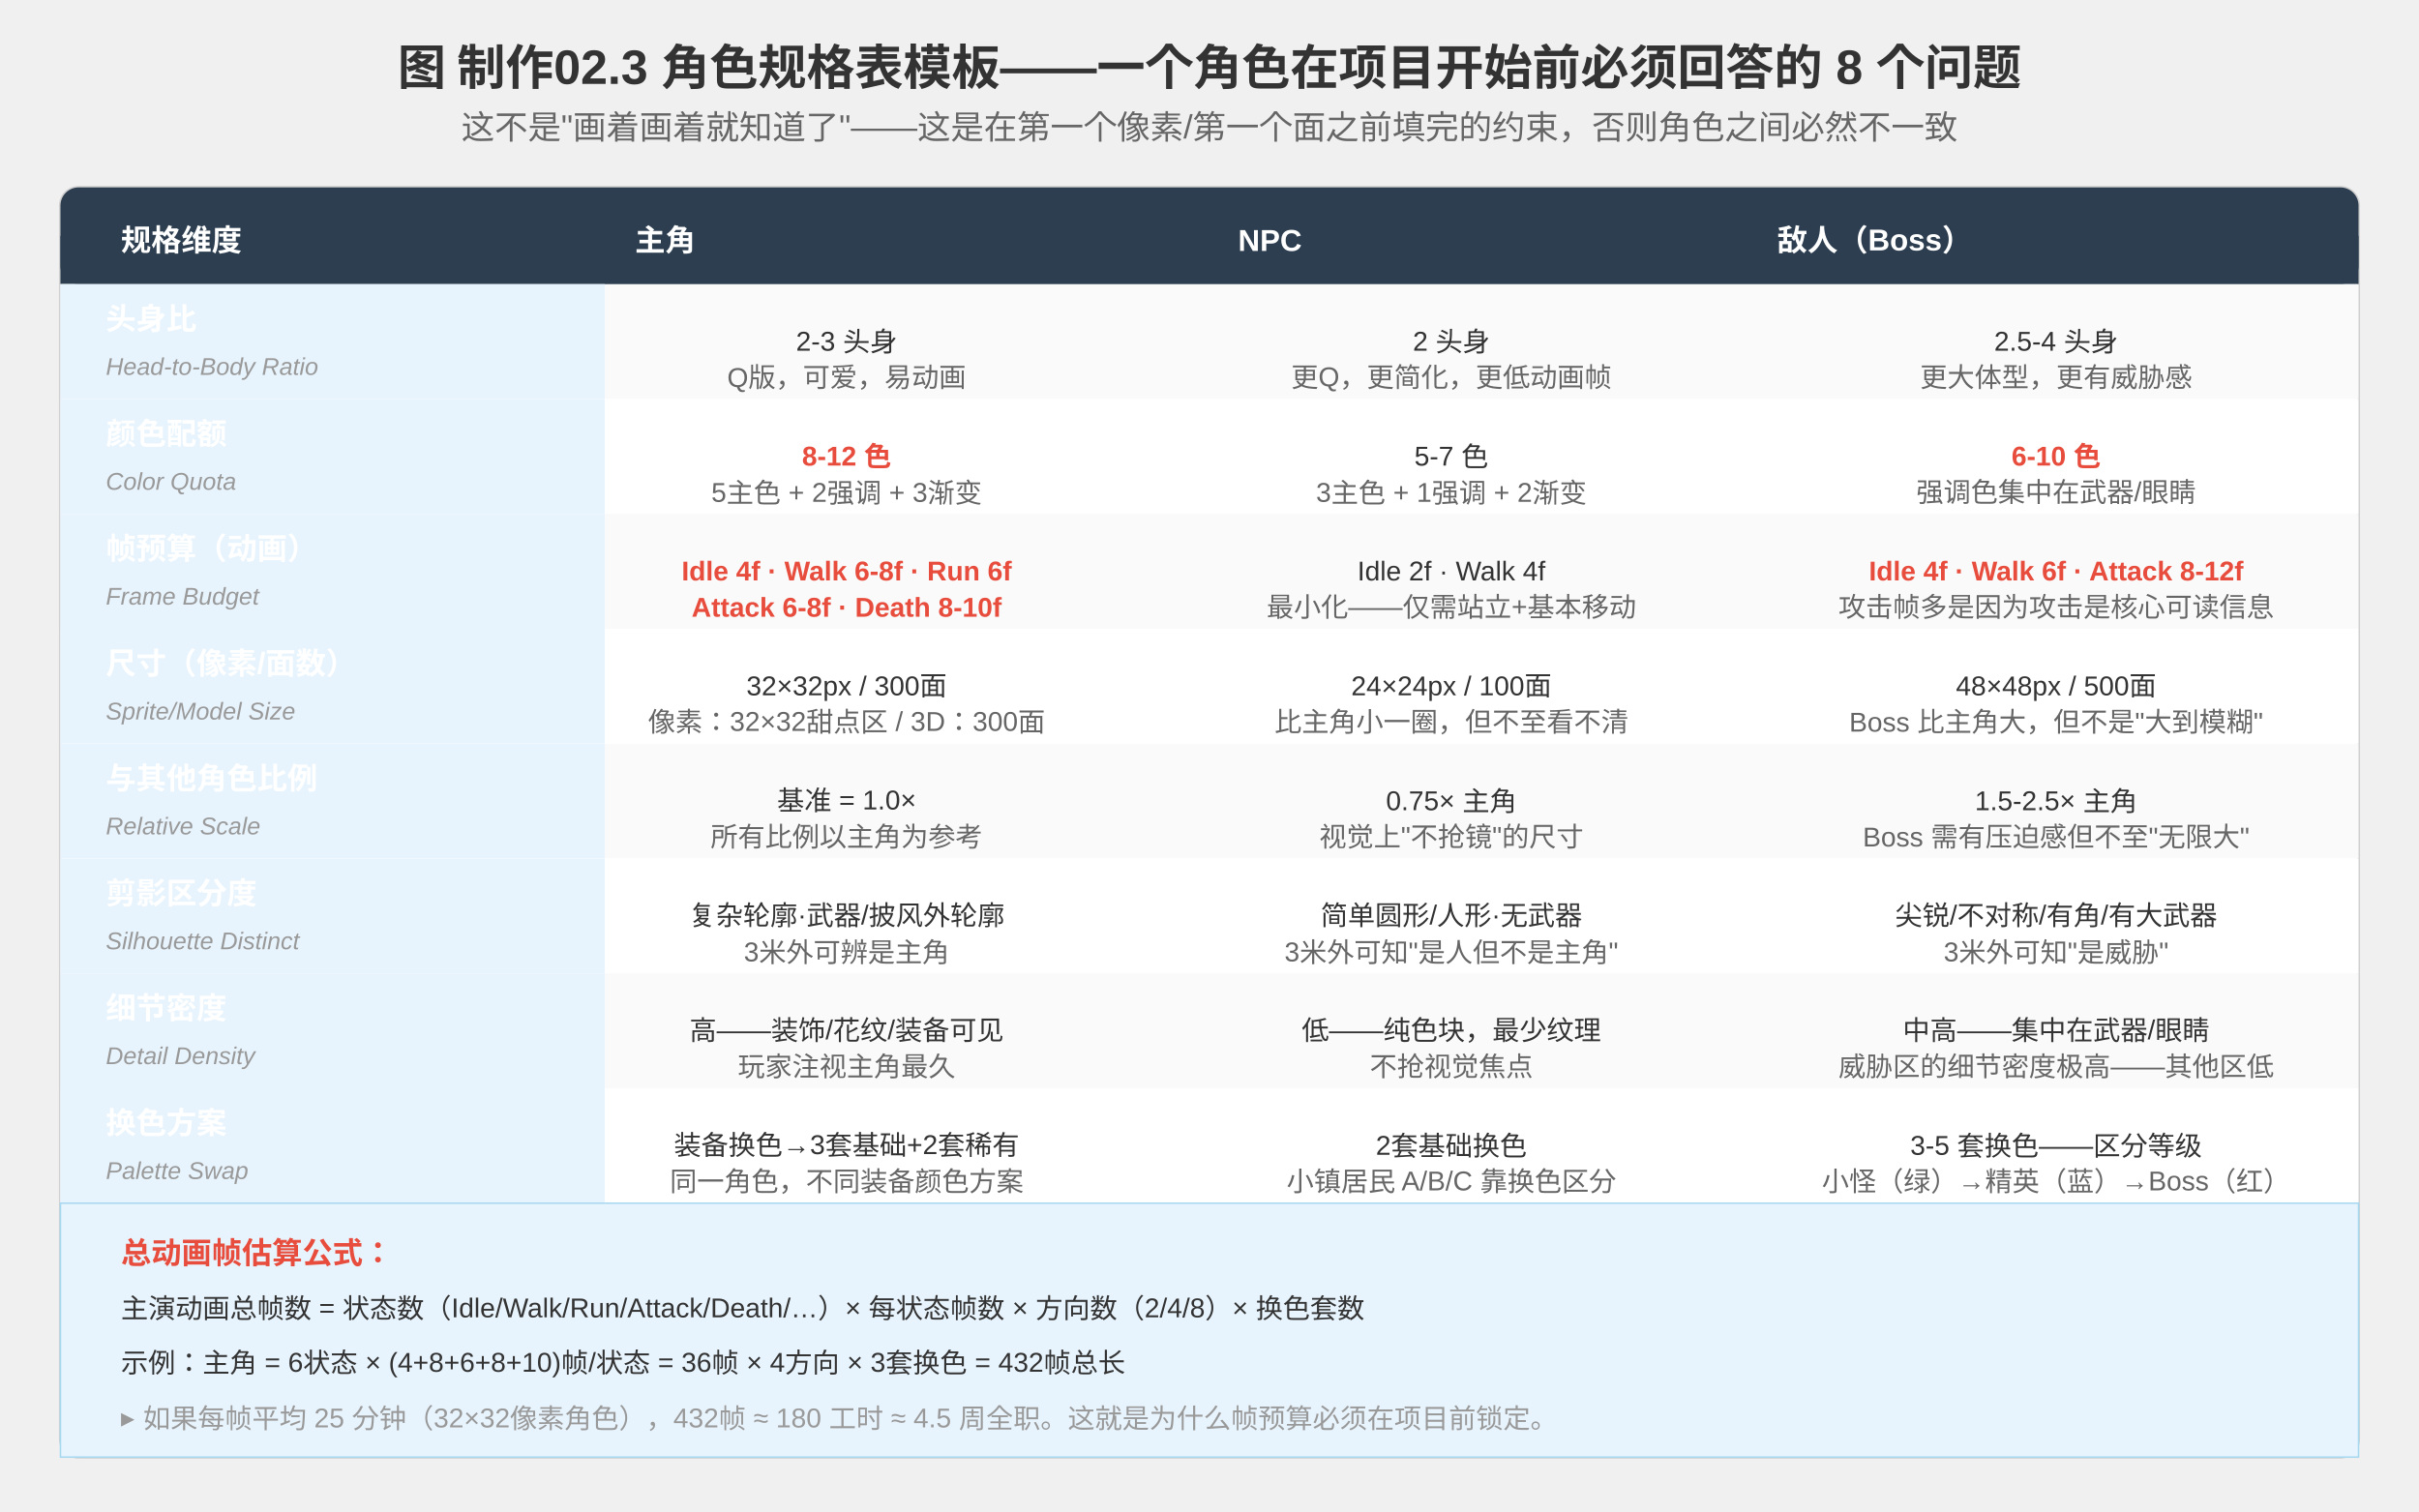
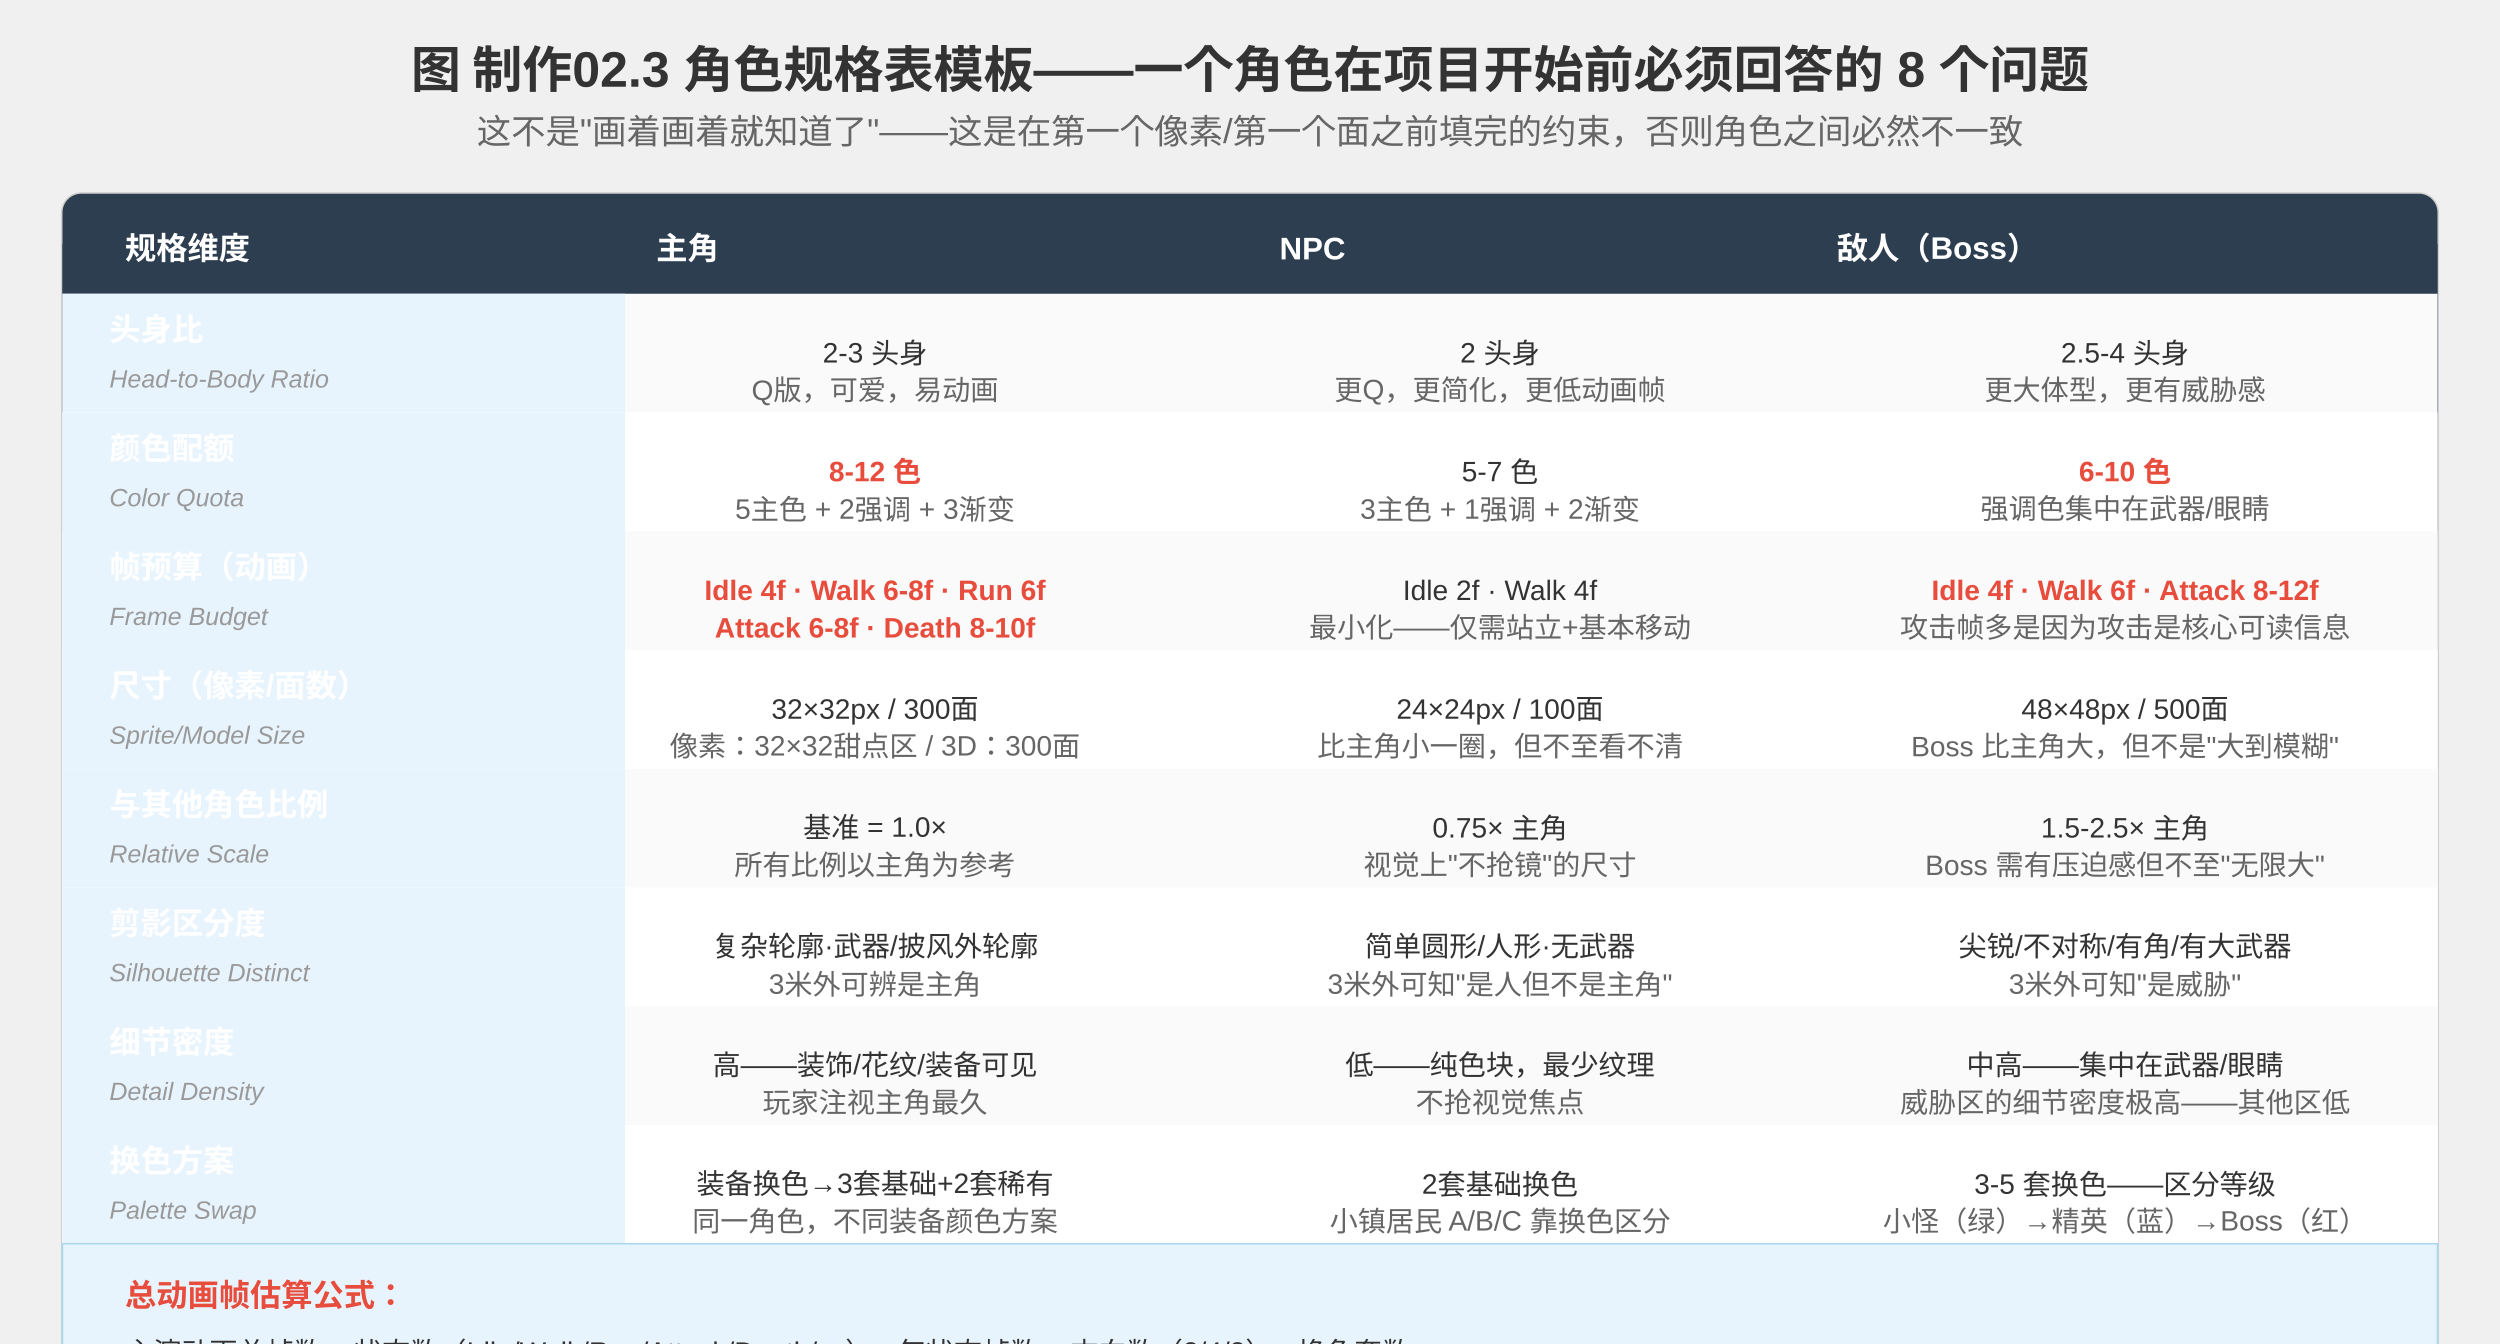
- <svg xmlns="http://www.w3.org/2000/svg" viewBox="0 0 800 500" width="800" height="500">
+ <svg xmlns="http://www.w3.org/2000/svg" viewBox="0.0 0.0 800.0 430" width="800" height="430">
  <style>
    text { font-family: 'PingFang SC','Microsoft YaHei',Arial,sans-serif; }
    .title { font-size: 16px; font-weight: bold; fill: #333; }
    .subtitle { font-size: 11px; fill: #666; }
    .table-header { font-size: 10px; font-weight: bold; fill: #fff; text-anchor: middle; }
    .table-cell { font-size: 9px; fill: #333; text-anchor: middle; }
    .table-cell-left { font-size: 9px; fill: #333; }
    .table-cell-accent { font-size: 9px; fill: #E74C3C; font-weight: bold; text-anchor: middle; }
    .table-cell-gray { font-size: 9px; fill: #666; text-anchor: middle; }
    .table-row-label { font-size: 10px; font-weight: bold; fill: #fff; }
    .formula { font-size: 8px; fill: #999; font-style: italic; }
  </style>
  <text x="400" y="28" class="title" text-anchor="middle">图 制作02.3  角色规格表模板——一个角色在项目开始前必须回答的 8 个问题</text>
  <text x="400" y="46" class="subtitle" text-anchor="middle">这不是"画着画着就知道了"——这是在第一个像素/第一个面之前填完的约束，否则角色之间必然不一致</text>
  <g transform="translate(20, 62)">
-     <rect x="0" y="0" width="760" height="420" fill="#fff" stroke="#D0D0D0" stroke-width="1" rx="6" />
-     <rect x="0" y="0" width="760" height="32" fill="#2C3E50" rx="6" />
-     <rect x="0" y="16" width="760" height="16" fill="#2C3E50" />
+     <rect x="0" y="0" width="760" height="430" fill="#fff" stroke="#D0D0D0" stroke-width="1" rx="6" />
+     <rect x="0" y="0" width="760" height="430" fill="#2C3E50" rx="6" />
+     <rect x="0" y="16" width="760" height="430" fill="#2C3E50" />
    <text x="20" y="21" class="table-row-label">规格维度</text>
    <text x="200" y="21" class="table-header">主角</text>
    <text x="400" y="21" class="table-header">NPC</text>
    <text x="600" y="21" class="table-header">敌人（Boss）</text>
    <g transform="translate(0, 32)">
-       <rect x="0" y="0" width="760" height="38" fill="#FAFAFA" />
-       <rect x="0" y="0" width="180" height="38" fill="#E8F4FD" />
+       <rect x="0" y="0" width="760" height="430" fill="#FAFAFA" />
+       <rect x="0" y="0" width="180" height="430" fill="#E8F4FD" />
      <text x="15" y="15" class="table-row-label" font-size="10" fill="#333">头身比</text>
      <text x="15" y="30" class="formula" fill="#999">Head-to-Body Ratio</text>
      <text x="260" y="22" class="table-cell">2-3 头身</text>
      <text x="260" y="34" class="table-cell-gray">Q版，可爱，易动画</text>
      <text x="460" y="22" class="table-cell">2 头身</text>
      <text x="460" y="34" class="table-cell-gray">更Q，更简化，更低动画帧</text>
      <text x="660" y="22" class="table-cell">2.5-4 头身</text>
      <text x="660" y="34" class="table-cell-gray">更大体型，更有威胁感</text>
    </g>
    <g transform="translate(0, 70)">
-       <rect x="0" y="0" width="760" height="38" fill="#fff" />
-       <rect x="0" y="0" width="180" height="38" fill="#E8F4FD" />
+       <rect x="0" y="0" width="760" height="430" fill="#fff" />
+       <rect x="0" y="0" width="180" height="430" fill="#E8F4FD" />
      <text x="15" y="15" class="table-row-label" font-size="10" fill="#333">颜色配额</text>
      <text x="15" y="30" class="formula" fill="#999">Color Quota</text>
      <text x="260" y="22" class="table-cell-accent">8-12 色</text>
      <text x="260" y="34" class="table-cell-gray">5主色 + 2强调 + 3渐变</text>
      <text x="460" y="22" class="table-cell">5-7 色</text>
      <text x="460" y="34" class="table-cell-gray">3主色 + 1强调 + 2渐变</text>
      <text x="660" y="22" class="table-cell-accent">6-10 色</text>
      <text x="660" y="34" class="table-cell-gray">强调色集中在武器/眼睛</text>
    </g>
    <g transform="translate(0, 108)">
-       <rect x="0" y="0" width="760" height="38" fill="#FAFAFA" />
-       <rect x="0" y="0" width="180" height="38" fill="#E8F4FD" />
+       <rect x="0" y="0" width="760" height="430" fill="#FAFAFA" />
+       <rect x="0" y="0" width="180" height="430" fill="#E8F4FD" />
      <text x="15" y="15" class="table-row-label" font-size="10" fill="#333">帧预算（动画）</text>
      <text x="15" y="30" class="formula" fill="#999">Frame Budget</text>
      <text x="260" y="22" class="table-cell-accent">Idle 4f · Walk 6-8f · Run 6f</text>
      <text x="260" y="34" class="table-cell-accent">Attack 6-8f · Death 8-10f</text>
      <text x="460" y="22" class="table-cell">Idle 2f · Walk 4f</text>
      <text x="460" y="34" class="table-cell-gray">最小化——仅需站立+基本移动</text>
      <text x="660" y="22" class="table-cell-accent">Idle 4f · Walk 6f · Attack 8-12f</text>
      <text x="660" y="34" class="table-cell-gray">攻击帧多是因为攻击是核心可读信息</text>
    </g>
    <g transform="translate(0, 146)">
-       <rect x="0" y="0" width="760" height="38" fill="#fff" />
-       <rect x="0" y="0" width="180" height="38" fill="#E8F4FD" />
+       <rect x="0" y="0" width="760" height="430" fill="#fff" />
+       <rect x="0" y="0" width="180" height="430" fill="#E8F4FD" />
      <text x="15" y="15" class="table-row-label" font-size="10" fill="#333">尺寸（像素/面数）</text>
      <text x="15" y="30" class="formula" fill="#999">Sprite/Model Size</text>
      <text x="260" y="22" class="table-cell">32×32px / 300面</text>
      <text x="260" y="34" class="table-cell-gray">像素：32×32甜点区 / 3D：300面</text>
      <text x="460" y="22" class="table-cell">24×24px / 100面</text>
      <text x="460" y="34" class="table-cell-gray">比主角小一圈，但不至看不清</text>
      <text x="660" y="22" class="table-cell">48×48px / 500面</text>
      <text x="660" y="34" class="table-cell-gray">Boss 比主角大，但不是"大到模糊"</text>
    </g>
    <g transform="translate(0, 184)">
-       <rect x="0" y="0" width="760" height="38" fill="#FAFAFA" />
-       <rect x="0" y="0" width="180" height="38" fill="#E8F4FD" />
+       <rect x="0" y="0" width="760" height="430" fill="#FAFAFA" />
+       <rect x="0" y="0" width="180" height="430" fill="#E8F4FD" />
      <text x="15" y="15" class="table-row-label" font-size="10" fill="#333">与其他角色比例</text>
      <text x="15" y="30" class="formula" fill="#999">Relative Scale</text>
      <text x="260" y="22" class="table-cell">基准 = 1.0×</text>
      <text x="260" y="34" class="table-cell-gray">所有比例以主角为参考</text>
      <text x="460" y="22" class="table-cell">0.75× 主角</text>
      <text x="460" y="34" class="table-cell-gray">视觉上"不抢镜"的尺寸</text>
      <text x="660" y="22" class="table-cell">1.5-2.5× 主角</text>
      <text x="660" y="34" class="table-cell-gray">Boss 需有压迫感但不至"无限大"</text>
    </g>
    <g transform="translate(0, 222)">
-       <rect x="0" y="0" width="760" height="38" fill="#fff" />
-       <rect x="0" y="0" width="180" height="38" fill="#E8F4FD" />
+       <rect x="0" y="0" width="760" height="430" fill="#fff" />
+       <rect x="0" y="0" width="180" height="430" fill="#E8F4FD" />
      <text x="15" y="15" class="table-row-label" font-size="10" fill="#333">剪影区分度</text>
      <text x="15" y="30" class="formula" fill="#999">Silhouette Distinct</text>
      <text x="260" y="22" class="table-cell">复杂轮廓·武器/披风外轮廓</text>
      <text x="260" y="34" class="table-cell-gray">3米外可辨是主角</text>
      <text x="460" y="22" class="table-cell">简单圆形/人形·无武器</text>
      <text x="460" y="34" class="table-cell-gray">3米外可知"是人但不是主角"</text>
      <text x="660" y="22" class="table-cell">尖锐/不对称/有角/有大武器</text>
      <text x="660" y="34" class="table-cell-gray">3米外可知"是威胁"</text>
    </g>
    <g transform="translate(0, 260)">
-       <rect x="0" y="0" width="760" height="38" fill="#FAFAFA" />
-       <rect x="0" y="0" width="180" height="38" fill="#E8F4FD" />
+       <rect x="0" y="0" width="760" height="430" fill="#FAFAFA" />
+       <rect x="0" y="0" width="180" height="430" fill="#E8F4FD" />
      <text x="15" y="15" class="table-row-label" font-size="10" fill="#333">细节密度</text>
      <text x="15" y="30" class="formula" fill="#999">Detail Density</text>
      <text x="260" y="22" class="table-cell">高——装饰/花纹/装备可见</text>
      <text x="260" y="34" class="table-cell-gray">玩家注视主角最久</text>
      <text x="460" y="22" class="table-cell">低——纯色块，最少纹理</text>
      <text x="460" y="34" class="table-cell-gray">不抢视觉焦点</text>
      <text x="660" y="22" class="table-cell">中高——集中在武器/眼睛</text>
      <text x="660" y="34" class="table-cell-gray">威胁区的细节密度极高——其他区低</text>
    </g>
    <g transform="translate(0, 298)">
-       <rect x="0" y="0" width="760" height="38" fill="#fff" />
-       <rect x="0" y="0" width="180" height="38" fill="#E8F4FD" />
+       <rect x="0" y="0" width="760" height="430" fill="#fff" />
+       <rect x="0" y="0" width="180" height="430" fill="#E8F4FD" />
      <text x="15" y="15" class="table-row-label" font-size="10" fill="#333">换色方案</text>
      <text x="15" y="30" class="formula" fill="#999">Palette Swap</text>
      <text x="260" y="22" class="table-cell">装备换色→3套基础+2套稀有</text>
      <text x="260" y="34" class="table-cell-gray">同一角色，不同装备颜色方案</text>
      <text x="460" y="22" class="table-cell">2套基础换色</text>
      <text x="460" y="34" class="table-cell-gray">小镇居民 A/B/C 靠换色区分</text>
      <text x="660" y="22" class="table-cell">3-5 套换色——区分等级</text>
      <text x="660" y="34" class="table-cell-gray">小怪（绿）→精英（蓝）→Boss（红）</text>
    </g>
    <g transform="translate(0, 336)">
-       <rect x="0" y="0" width="760" height="84" fill="#E8F4FD" stroke="#A8D8F0" stroke-width="0.5" rx="0 0 6 6" />
+       <rect x="0" y="0" width="760" height="430" fill="#E8F4FD" stroke="#A8D8F0" stroke-width="0.5" rx="0 0 6 6" />
      <text x="20" y="20" style="font-size:10px; font-weight:bold; fill:#E74C3C;">总动画帧估算公式：</text>
      <text x="20" y="38" style="font-size:9px; fill:#333;">主演动画总帧数 = 状态数（Idle/Walk/Run/Attack/Death/…）× 每状态帧数 × 方向数（2/4/8）× 换色套数</text>
      <text x="20" y="56" style="font-size:9px; fill:#333;">示例：主角 = 6状态 × (4+8+6+8+10)帧/状态 = 36帧 × 4方向 × 3套换色 = 432帧总长</text>
      <text x="20" y="74" style="font-size:9px; fill:#999;">▸ 如果每帧平均 25 分钟（32×32像素角色），432帧 ≈ 180 工时 ≈ 4.5 周全职。这就是为什么帧预算必须在项目前锁定。</text>
    </g>
  </g>
</svg>
